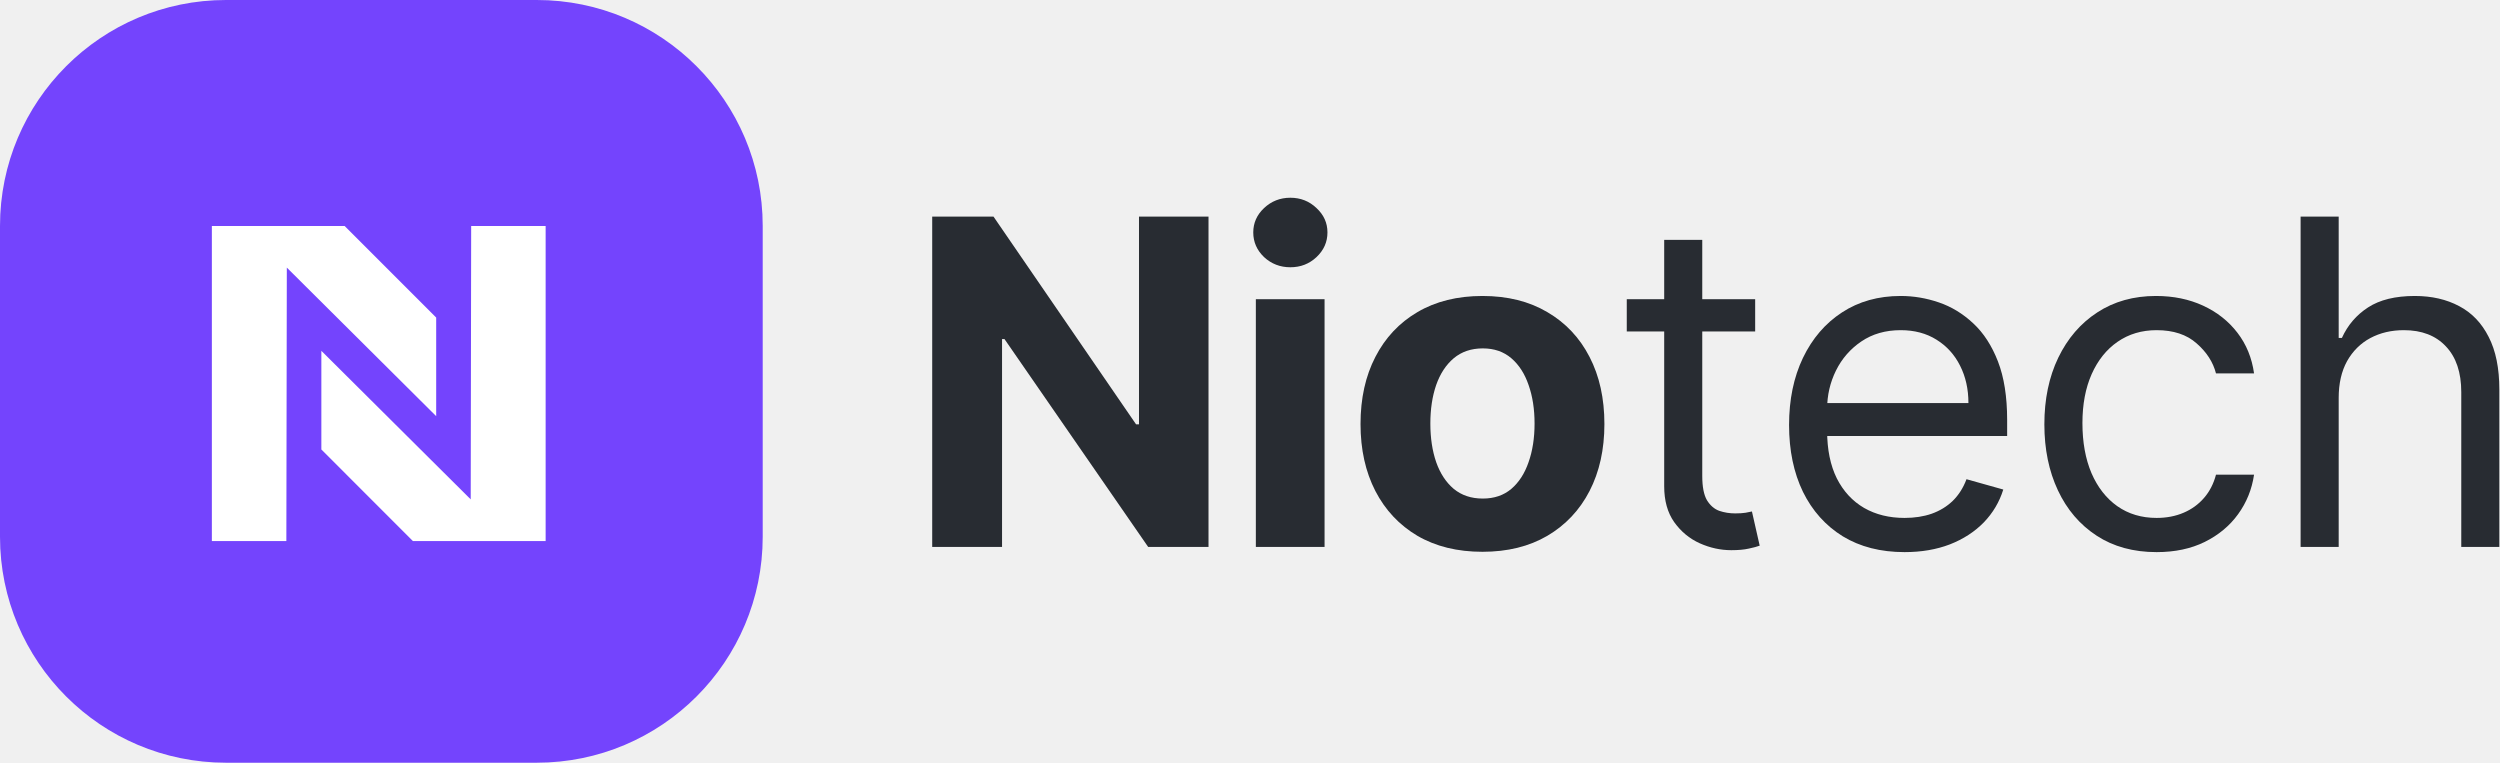
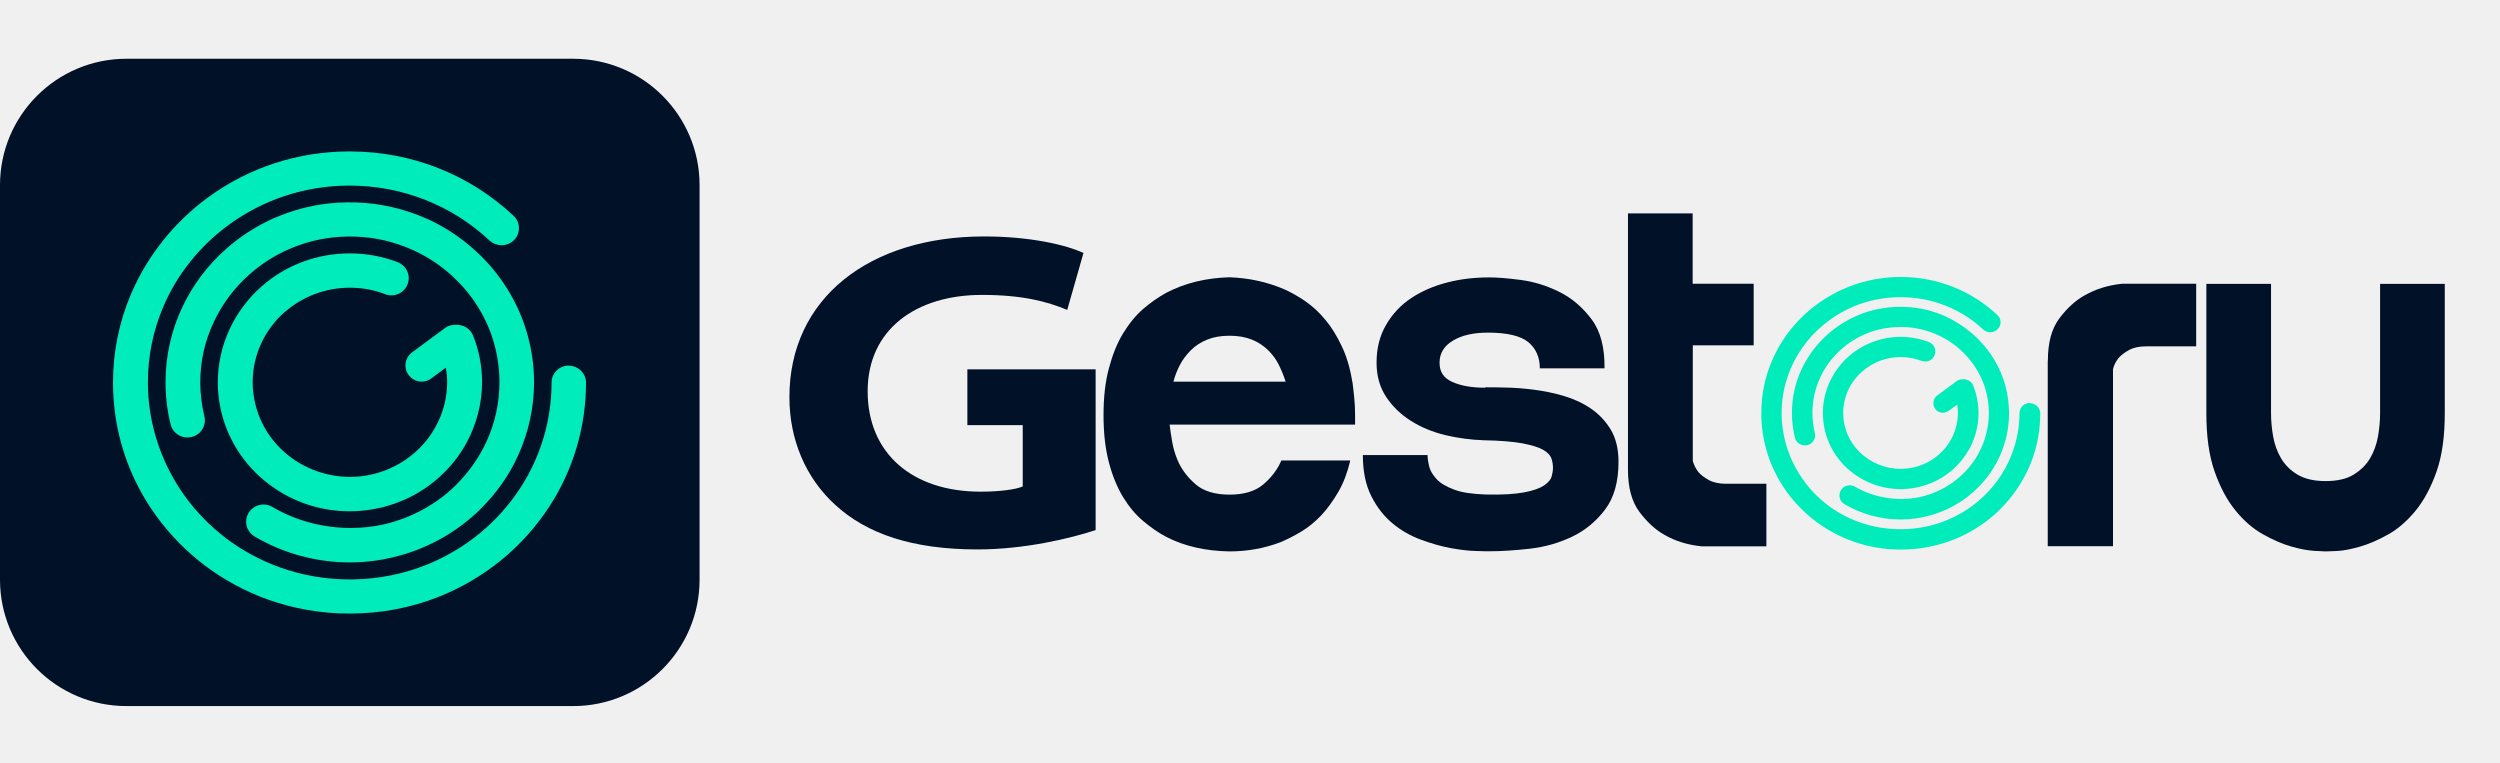
- <svg xmlns="http://www.w3.org/2000/svg" width="177" height="54" viewBox="0 0 177 54" fill="none">
-   <path d="M38 0H16C7.163 0 0 7.163 0 16V38C0 46.837 7.163 54 16 54H38C46.837 54 54 46.837 54 38V16C54 7.163 46.837 0 38 0Z" fill="#7444FD" />
-   <path d="M15 16.001H24.401L30.882 22.484V29.465L20.307 18.946L20.274 38.307H15V16.001Z" fill="white" />
-   <path d="M38.631 38.307H29.232L22.752 31.823V24.839L33.327 35.356L33.359 16H38.631V38.307Z" fill="white" />
-   <path d="M85.563 15.336V38.725H81.291L71.116 24.004H70.945V38.725H66V15.336H70.34L80.435 30.045H80.641V15.336H85.563Z" fill="#282C32" />
-   <path d="M88.914 38.725V21.183H93.779V38.725H88.914ZM91.358 18.922C90.634 18.922 90.014 18.682 89.496 18.203C88.986 17.715 88.731 17.133 88.731 16.455C88.731 15.785 88.986 15.21 89.496 14.731C90.014 14.244 90.634 14 91.358 14C92.081 14 92.698 14.244 93.208 14.731C93.725 15.21 93.984 15.785 93.984 16.455C93.984 17.133 93.725 17.715 93.208 18.203C92.698 18.682 92.081 18.922 91.358 18.922Z" fill="#282C32" />
-   <path d="M104.958 39.067C103.184 39.067 101.65 38.69 100.356 37.937C99.069 37.175 98.076 36.117 97.375 34.762C96.675 33.399 96.325 31.819 96.325 30.022C96.325 28.21 96.675 26.627 97.375 25.272C98.076 23.909 99.069 22.851 100.356 22.097C101.65 21.335 103.184 20.955 104.958 20.955C106.732 20.955 108.262 21.335 109.549 22.097C110.843 22.851 111.841 23.909 112.541 25.272C113.242 26.627 113.592 28.21 113.592 30.022C113.592 31.819 113.242 33.399 112.541 34.762C111.841 36.117 110.843 37.175 109.549 37.937C108.262 38.69 106.732 39.067 104.958 39.067ZM104.981 35.298C105.788 35.298 106.462 35.07 107.002 34.613C107.543 34.149 107.95 33.517 108.224 32.718C108.506 31.918 108.647 31.008 108.647 29.988C108.647 28.968 108.506 28.058 108.224 27.259C107.95 26.459 107.543 25.827 107.002 25.363C106.462 24.899 105.788 24.666 104.981 24.666C104.166 24.666 103.481 24.899 102.925 25.363C102.377 25.827 101.962 26.459 101.681 27.259C101.406 28.058 101.269 28.968 101.269 29.988C101.269 31.008 101.406 31.918 101.681 32.718C101.962 33.517 102.377 34.149 102.925 34.613C103.481 35.07 104.166 35.298 104.981 35.298Z" fill="#282C32" />
-   <path d="M124.266 21.183V23.467H115.175V21.183H124.266ZM117.825 16.981H120.52V33.7C120.52 34.461 120.63 35.032 120.851 35.413C121.08 35.786 121.369 36.037 121.719 36.166C122.077 36.288 122.454 36.349 122.85 36.349C123.147 36.349 123.39 36.334 123.581 36.303C123.771 36.265 123.923 36.235 124.037 36.212L124.586 38.633C124.403 38.702 124.148 38.77 123.821 38.839C123.493 38.915 123.078 38.953 122.576 38.953C121.814 38.953 121.068 38.789 120.337 38.462C119.614 38.135 119.013 37.636 118.533 36.966C118.061 36.296 117.825 35.451 117.825 34.431V16.981Z" fill="#282C32" />
-   <path d="M134.843 39.09C133.153 39.09 131.695 38.717 130.469 37.971C129.251 37.217 128.311 36.166 127.648 34.819C126.994 33.464 126.666 31.888 126.666 30.091C126.666 28.294 126.994 26.711 127.648 25.34C128.311 23.962 129.232 22.889 130.412 22.12C131.6 21.343 132.985 20.955 134.569 20.955C135.483 20.955 136.385 21.107 137.275 21.412C138.166 21.716 138.977 22.211 139.708 22.896C140.439 23.574 141.021 24.472 141.455 25.591C141.889 26.711 142.106 28.089 142.106 29.726V30.867H128.585V28.538H139.365C139.365 27.548 139.167 26.665 138.772 25.888C138.383 25.112 137.827 24.499 137.104 24.05C136.389 23.601 135.543 23.376 134.569 23.376C133.495 23.376 132.567 23.642 131.782 24.175C131.006 24.701 130.408 25.386 129.989 26.231C129.571 27.076 129.361 27.982 129.361 28.949V30.502C129.361 31.827 129.59 32.95 130.047 33.871C130.511 34.785 131.154 35.481 131.977 35.961C132.799 36.433 133.754 36.669 134.843 36.669C135.551 36.669 136.191 36.57 136.762 36.372C137.34 36.166 137.839 35.862 138.258 35.458C138.676 35.047 139 34.537 139.228 33.928L141.832 34.659C141.558 35.542 141.097 36.319 140.45 36.989C139.803 37.651 139.004 38.169 138.052 38.542C137.1 38.907 136.031 39.09 134.843 39.09Z" fill="#282C32" />
-   <path d="M152.689 39.09C151.044 39.09 149.628 38.702 148.441 37.925C147.253 37.149 146.339 36.079 145.7 34.716C145.06 33.353 144.741 31.796 144.741 30.045C144.741 28.264 145.068 26.692 145.723 25.329C146.385 23.958 147.306 22.889 148.486 22.12C149.674 21.343 151.06 20.955 152.643 20.955C153.877 20.955 154.988 21.183 155.978 21.64C156.968 22.097 157.779 22.736 158.41 23.559C159.042 24.381 159.434 25.34 159.587 26.436H156.892C156.686 25.637 156.229 24.929 155.521 24.312C154.821 23.688 153.877 23.376 152.689 23.376C151.638 23.376 150.717 23.65 149.925 24.198C149.141 24.739 148.528 25.504 148.087 26.494C147.653 27.476 147.436 28.629 147.436 29.954C147.436 31.309 147.649 32.489 148.075 33.494C148.509 34.499 149.118 35.279 149.902 35.835C150.694 36.391 151.623 36.669 152.689 36.669C153.389 36.669 154.025 36.547 154.596 36.303C155.167 36.06 155.651 35.71 156.046 35.253C156.442 34.796 156.724 34.248 156.892 33.608H159.587C159.434 34.644 159.058 35.576 158.456 36.406C157.862 37.228 157.074 37.883 156.092 38.37C155.118 38.85 153.983 39.09 152.689 39.09Z" fill="#282C32" />
-   <path d="M165.579 28.172V38.725H162.883V15.336H165.579V23.924H165.807C166.218 23.018 166.835 22.299 167.657 21.766C168.487 21.225 169.591 20.955 170.969 20.955C172.164 20.955 173.211 21.195 174.109 21.674C175.008 22.146 175.704 22.873 176.199 23.856C176.702 24.83 176.953 26.071 176.953 27.578V38.725H174.258V27.761C174.258 26.368 173.896 25.291 173.173 24.529C172.457 23.76 171.464 23.376 170.192 23.376C169.309 23.376 168.517 23.562 167.817 23.936C167.124 24.309 166.576 24.853 166.172 25.569C165.777 26.284 165.579 27.152 165.579 28.172Z" fill="#282C32" />
+ <svg xmlns="http://www.w3.org/2000/svg" id="Capa_1" version="1.1" viewBox="0 0 177 54">
+   <defs>
+     <style>
+       .st0 {
+         fill: #00edbb;
+       }
+ 
+       .st1 {
+         fill: #011128;
+       }
+     </style>
+   </defs>
+   <g>
+     <g>
+       <path class="st1" d="M77.57,37.53c-1.76.58-5,1.37-8.37,1.37-4.57,0-7.83-1.09-10.08-3.17-2.08-1.9-3.23-4.61-3.23-7.61,0-7,5.65-11.38,13.79-11.38,3.27,0,5.8.6,7.03,1.17l-1.15,4.03c-1.43-.59-3.15-1.06-6.05-1.06-4.61,0-8.08,2.41-8.08,6.82s3.17,7.11,7.99,7.11c1.39,0,2.52-.16,2.99-.37v-4.34h-3.92v-3.95h9.08v11.38h0Z" />
+       <path class="st1" d="M95.75,27.02c.05.36.09.75.13,1.14s.06.81.06,1.24v.66h-13.13c.05.42.11.84.19,1.27s.2.85.38,1.27c.27.63.7,1.2,1.27,1.69.57.49,1.38.73,2.4.73s1.83-.24,2.4-.73,1-1.05,1.27-1.69h4.88c-.2.85-.48,1.6-.85,2.23s-.76,1.18-1.2,1.65c-.44.46-.91.85-1.41,1.15s-.99.55-1.46.75c-1.15.44-2.36.66-3.64.66-1.68-.03-3.17-.36-4.47-1.03-.55-.29-1.09-.66-1.63-1.12-.54-.45-1.01-1.02-1.43-1.7-.41-.68-.75-1.5-1-2.45-.25-.95-.38-2.06-.38-3.33s.12-2.38.38-3.33c.25-.95.58-1.78,1-2.47s.89-1.27,1.43-1.74c.54-.46,1.08-.84,1.63-1.14,1.3-.68,2.79-1.05,4.47-1.1,1.38.05,2.66.33,3.86.84.5.22,1.01.51,1.52.86s.99.79,1.42,1.32c.44.52.82,1.15,1.16,1.87.34.71.59,1.55.74,2.5ZM91.02,27.02c-.12-.39-.28-.78-.47-1.17-.19-.39-.45-.75-.77-1.06-.33-.32-.71-.57-1.16-.75s-.97-.27-1.57-.27-1.12.09-1.57.27c-.45.18-.84.43-1.16.75s-.59.67-.79,1.06c-.2.39-.35.78-.45,1.17h7.95Z" />
+       <path class="st1" d="M105.17,27.42c.35,0,.83,0,1.45.02.61.01,1.27.06,1.97.15.7.09,1.41.23,2.12.44.71.21,1.36.51,1.93.9.57.39,1.04.89,1.41,1.5.36.61.54,1.37.54,2.27,0,1.42-.32,2.55-.96,3.39-.64.84-1.42,1.48-2.35,1.92s-1.92.72-2.99.84c-1.06.12-2.01.18-2.84.18-.15,0-.48,0-.97-.02-.5-.01-1.08-.08-1.75-.2-.66-.12-1.36-.32-2.1-.59-.74-.27-1.42-.65-2.02-1.15-.61-.5-1.12-1.15-1.52-1.94s-.6-1.76-.6-2.91h4.58c0,.22.04.48.11.79.07.3.25.6.52.9s.69.54,1.24.75c.55.21,1.3.32,2.25.35,1.18.03,2.08-.03,2.72-.15.64-.12,1.11-.29,1.41-.49.3-.21.48-.42.54-.64.06-.22.09-.43.09-.62,0-.22-.04-.44-.11-.66-.08-.22-.27-.42-.58-.6-.31-.18-.8-.33-1.46-.46-.66-.12-1.58-.2-2.76-.22-.9-.03-1.8-.15-2.7-.36-.9-.22-1.72-.55-2.44-1.01-.72-.45-1.31-1.02-1.76-1.7s-.68-1.49-.68-2.42c0-1.03.23-1.92.68-2.69s1.04-1.4,1.78-1.89c.74-.49,1.58-.85,2.54-1.1s1.95-.36,3-.36c.55,0,1.29.06,2.21.18s1.83.4,2.72.84c.89.44,1.65,1.09,2.29,1.94s.94,2.02.92,3.48h-4.58c0-.78-.27-1.4-.81-1.85s-1.5-.68-2.87-.68c-1.03,0-1.85.19-2.48.57-.63.38-.94.9-.94,1.56s.3,1.09.9,1.36c.6.27,1.37.41,2.32.41Z" />
+       <path class="st1" d="M119.85,24.46v8.17c.08.29.21.56.41.81.18.2.42.38.73.55.31.17.72.26,1.22.26h2.85v4.43h-4.58c-.98-.1-1.85-.36-2.63-.81-.65-.36-1.24-.91-1.78-1.63-.54-.72-.81-1.72-.81-2.99V15.11h4.58v4.98h4.32v4.36h-4.32Z" />
+       <path class="st1" d="M144.99,25.52c0-1.27.27-2.26.82-2.99s1.15-1.27,1.8-1.63c.78-.44,1.65-.71,2.63-.81h5.25v4.43h-3.53c-.5,0-.91.09-1.22.26-.31.17-.56.36-.73.55-.2.24-.34.51-.41.81v12.53h-4.62v-13.15h0Z" />
+       <path class="st1" d="M164.65,39.04c-.07,0-.34-.01-.81-.04s-1.01-.13-1.63-.31c-.63-.18-1.29-.47-1.99-.86-.7-.39-1.35-.95-1.95-1.69-.6-.73-1.09-1.66-1.48-2.77s-.58-2.48-.58-4.12v-9.15h4.58v9.16c0,.54.05,1.09.15,1.65.1.56.29,1.08.56,1.54s.66.85,1.16,1.15c.5.3,1.16.46,1.99.46s1.49-.15,1.99-.46.89-.69,1.16-1.15c.27-.46.46-.98.56-1.54s.15-1.11.15-1.65v-9.16h4.58v9.16c0,1.64-.19,3.01-.58,4.12-.39,1.11-.88,2.03-1.48,2.77-.6.73-1.25,1.3-1.95,1.69-.7.39-1.36.68-1.99.86-.63.18-1.17.29-1.63.31-.45.02-.71.03-.79.03Z" />
+     </g>
+     <g>
+       <path class="st0" d="M143.71,28.53c-.4,0-.73.32-.73.72,0,1.56-.45,3.08-1.3,4.39-.94,1.45-2.3,2.57-3.92,3.22-1.94.78-4.18.81-6.15.1-1.6-.58-2.96-1.61-3.94-2.98-.76-1.06-1.26-2.29-1.44-3.55-.06-.38-.09-.78-.09-1.18,0-1.1.22-2.17.65-3.17.57-1.34,1.51-2.52,2.72-3.4,1.47-1.08,3.21-1.64,5.06-1.64,2.19,0,4.26.81,5.84,2.29.29.27.75.26,1.02-.02.14-.14.21-.32.21-.51,0-.19-.08-.37-.23-.5-1.84-1.73-4.27-2.69-6.84-2.69-2.16,0-4.2.67-5.92,1.93-1.41,1.03-2.51,2.41-3.19,3.99-.51,1.18-.76,2.44-.76,3.73,0,.46.03.92.1,1.39.22,1.49.8,2.93,1.7,4.17,1.16,1.6,2.75,2.8,4.63,3.49,1.1.4,2.26.6,3.45.6,1.3,0,2.56-.24,3.75-.71,1.91-.76,3.5-2.07,4.6-3.77,1-1.54,1.52-3.32,1.52-5.16,0-.39-.33-.72-.73-.72Z" />
+       <path class="st0" d="M137.82,22.43c-.45-.21-.94-.37-1.45-.5-.98-.23-2.04-.27-3.06-.11l-.24.04c-.55.1-1.1.27-1.64.51-.75.33-1.44.77-2.04,1.31-.77.69-1.38,1.5-1.82,2.42-.47.99-.7,2.05-.7,3.14,0,.59.07,1.18.21,1.75.09.38.48.61.87.53.19-.04.35-.16.46-.33.1-.16.13-.35.08-.54-.11-.46-.17-.94-.17-1.42,0-.88.19-1.74.57-2.54.35-.75.85-1.41,1.47-1.96.49-.44,1.05-.8,1.66-1.06.43-.19.87-.32,1.33-.41l.2-.03c.82-.13,1.68-.1,2.49.09.41.1.8.24,1.18.41.68.31,1.29.74,1.81,1.26.75.75,1.3,1.67,1.57,2.67.14.52.21,1.05.21,1.58,0,.85-.18,1.68-.53,2.46-.31.69-.75,1.31-1.29,1.84-.37.36-.79.68-1.25.95-.47.27-.98.48-1.52.63-1.62.43-3.45.18-4.88-.66-.34-.2-.79-.1-1,.24-.1.16-.13.35-.09.54.05.19.16.35.33.45,1.2.71,2.57,1.09,3.98,1.09.69,0,1.37-.09,2.02-.27.65-.17,1.28-.43,1.87-.77.56-.32,1.07-.71,1.54-1.17.68-.66,1.21-1.43,1.59-2.27.44-.96.66-1.99.66-3.04,0-.66-.09-1.32-.26-1.96-.34-1.24-1.01-2.38-1.94-3.31-.65-.64-1.4-1.16-2.23-1.55Z" />
+       <path class="st0" d="M131.86,26.29c.74-.65,1.7-1.01,2.7-1.01.52,0,1.01.09,1.48.27.37.14.79-.04.93-.4.07-.18.07-.37,0-.54-.08-.18-.22-.32-.4-.39-.63-.24-1.31-.37-2-.37-1.36,0-2.66.49-3.67,1.37-1.17,1.03-1.84,2.49-1.84,4.02,0,.35.04.72.11,1.09.29,1.37,1.1,2.57,2.29,3.36.92.61,1.99.94,3.11.94.37,0,.76-.04,1.14-.12.98-.2,1.89-.66,2.62-1.33.45-.41.82-.88,1.1-1.4.43-.78.65-1.66.65-2.54,0-.67-.13-1.33-.38-1.95-.12-.29-.42-.46-.72-.44-.15,0-.3.03-.43.12l-1.38,1.02c-.15.1-.25.27-.28.45-.03.18.02.37.13.52.11.15.27.24.45.26.03,0,.06,0,.09,0,.15,0,.29-.05.4-.13l.61-.45c.03.2.05.4.05.6,0,.65-.17,1.29-.48,1.86-.21.39-.48.73-.81,1.03-.54.49-1.21.84-1.94.98-1.07.22-2.21,0-3.12-.61-.88-.58-1.48-1.46-1.69-2.47-.06-.26-.08-.53-.08-.8,0-1.12.49-2.19,1.36-2.94Z" />
+     </g>
+   </g>
+   <g>
+     <rect class="st1" y="4.16" width="49.53" height="45.83" rx="8.95" ry="8.95" />
+     <g>
+       <path class="st0" d="M40.28,25.88c-.68,0-1.23.54-1.23,1.21,0,2.65-.76,5.22-2.2,7.44-1.6,2.46-3.9,4.35-6.66,5.46-3.29,1.32-7.09,1.38-10.43.16-2.71-.99-5.02-2.73-6.69-5.05-1.29-1.8-2.13-3.88-2.45-6.02-.1-.65-.15-1.32-.15-2,0-1.87.37-3.68,1.1-5.38.97-2.28,2.57-4.27,4.61-5.77,2.49-1.82,5.45-2.79,8.57-2.79,3.71,0,7.23,1.38,9.91,3.89.49.45,1.27.44,1.73-.03.23-.23.36-.54.35-.87,0-.33-.14-.63-.38-.85-3.13-2.94-7.24-4.56-11.6-4.56-3.66,0-7.13,1.13-10.05,3.27-2.38,1.75-4.25,4.09-5.41,6.77-.86,2-1.3,4.13-1.3,6.33,0,.78.06,1.57.17,2.35.37,2.53,1.36,4.98,2.88,7.07,1.96,2.71,4.67,4.75,7.84,5.91,1.87.68,3.84,1.02,5.86,1.02,2.21,0,4.34-.4,6.35-1.2,3.23-1.3,5.93-3.51,7.81-6.4,1.69-2.61,2.58-5.64,2.58-8.74,0-.67-.55-1.21-1.23-1.21Z" />
+       <path class="st0" d="M30.29,15.52c-.77-.35-1.6-.64-2.47-.84-1.67-.4-3.46-.46-5.19-.19l-.4.07c-.93.18-1.86.47-2.78.86-1.27.56-2.44,1.31-3.46,2.22-1.31,1.16-2.34,2.54-3.08,4.1-.79,1.68-1.19,3.47-1.19,5.33,0,1.01.12,2.01.36,2.98.16.65.82,1.04,1.48.89.33-.08.6-.27.77-.56.17-.28.22-.6.14-.91-.19-.78-.29-1.59-.29-2.4,0-1.5.32-2.94.97-4.3.6-1.27,1.44-2.39,2.5-3.33.84-.75,1.78-1.35,2.81-1.8.72-.32,1.48-.55,2.25-.7l.34-.06c1.39-.22,2.84-.17,4.22.15.69.17,1.36.4,2,.69,1.16.53,2.19,1.25,3.07,2.13,1.28,1.27,2.2,2.84,2.66,4.53.24.88.36,1.78.36,2.68,0,1.44-.3,2.85-.9,4.17-.53,1.16-1.27,2.21-2.19,3.12-.62.62-1.34,1.16-2.12,1.61-.8.46-1.67.82-2.58,1.07-2.75.73-5.84.31-8.27-1.13-.58-.35-1.33-.17-1.69.4-.17.27-.22.6-.15.92.08.32.28.59.56.76,2.03,1.2,4.37,1.84,6.75,1.84,1.16,0,2.32-.16,3.43-.46,1.11-.29,2.17-.74,3.18-1.31.95-.55,1.82-1.21,2.61-1.98,1.15-1.13,2.06-2.42,2.7-3.84.74-1.64,1.12-3.37,1.12-5.16,0-1.12-.15-2.24-.45-3.32-.57-2.1-1.71-4.04-3.29-5.61-1.1-1.09-2.37-1.98-3.79-2.63Z" />
+       <path class="st0" d="M20.18,22.08c1.26-1.1,2.89-1.71,4.59-1.71.87,0,1.72.15,2.5.46.63.24,1.34-.07,1.58-.69.12-.3.12-.62-.01-.92-.13-.3-.37-.53-.69-.66-1.07-.41-2.22-.62-3.39-.62-2.3,0-4.51.82-6.22,2.32-1.98,1.74-3.12,4.22-3.12,6.81,0,.6.06,1.22.19,1.84.49,2.33,1.87,4.35,3.89,5.7,1.55,1.04,3.38,1.59,5.27,1.59.63,0,1.28-.07,1.93-.2,1.66-.34,3.2-1.12,4.45-2.26.76-.69,1.39-1.49,1.87-2.37.72-1.32,1.11-2.82,1.11-4.31,0-1.13-.21-2.25-.64-3.31-.2-.5-.7-.78-1.22-.75-.25-.01-.51.04-.73.2l-2.34,1.73c-.26.18-.43.46-.48.76-.05.31.03.63.22.87.19.25.46.41.77.45.05,0,.1.01.15.01.25,0,.49-.08.68-.23l1.03-.76c.05.34.09.68.09,1.02,0,1.09-.28,2.19-.82,3.16-.36.66-.82,1.24-1.37,1.74-.92.84-2.06,1.42-3.28,1.67-1.82.38-3.75,0-5.3-1.03-1.49-.99-2.5-2.48-2.86-4.19-.09-.44-.14-.89-.14-1.35,0-1.9.84-3.72,2.3-4.99Z" />
+     </g>
+   </g>
</svg>
